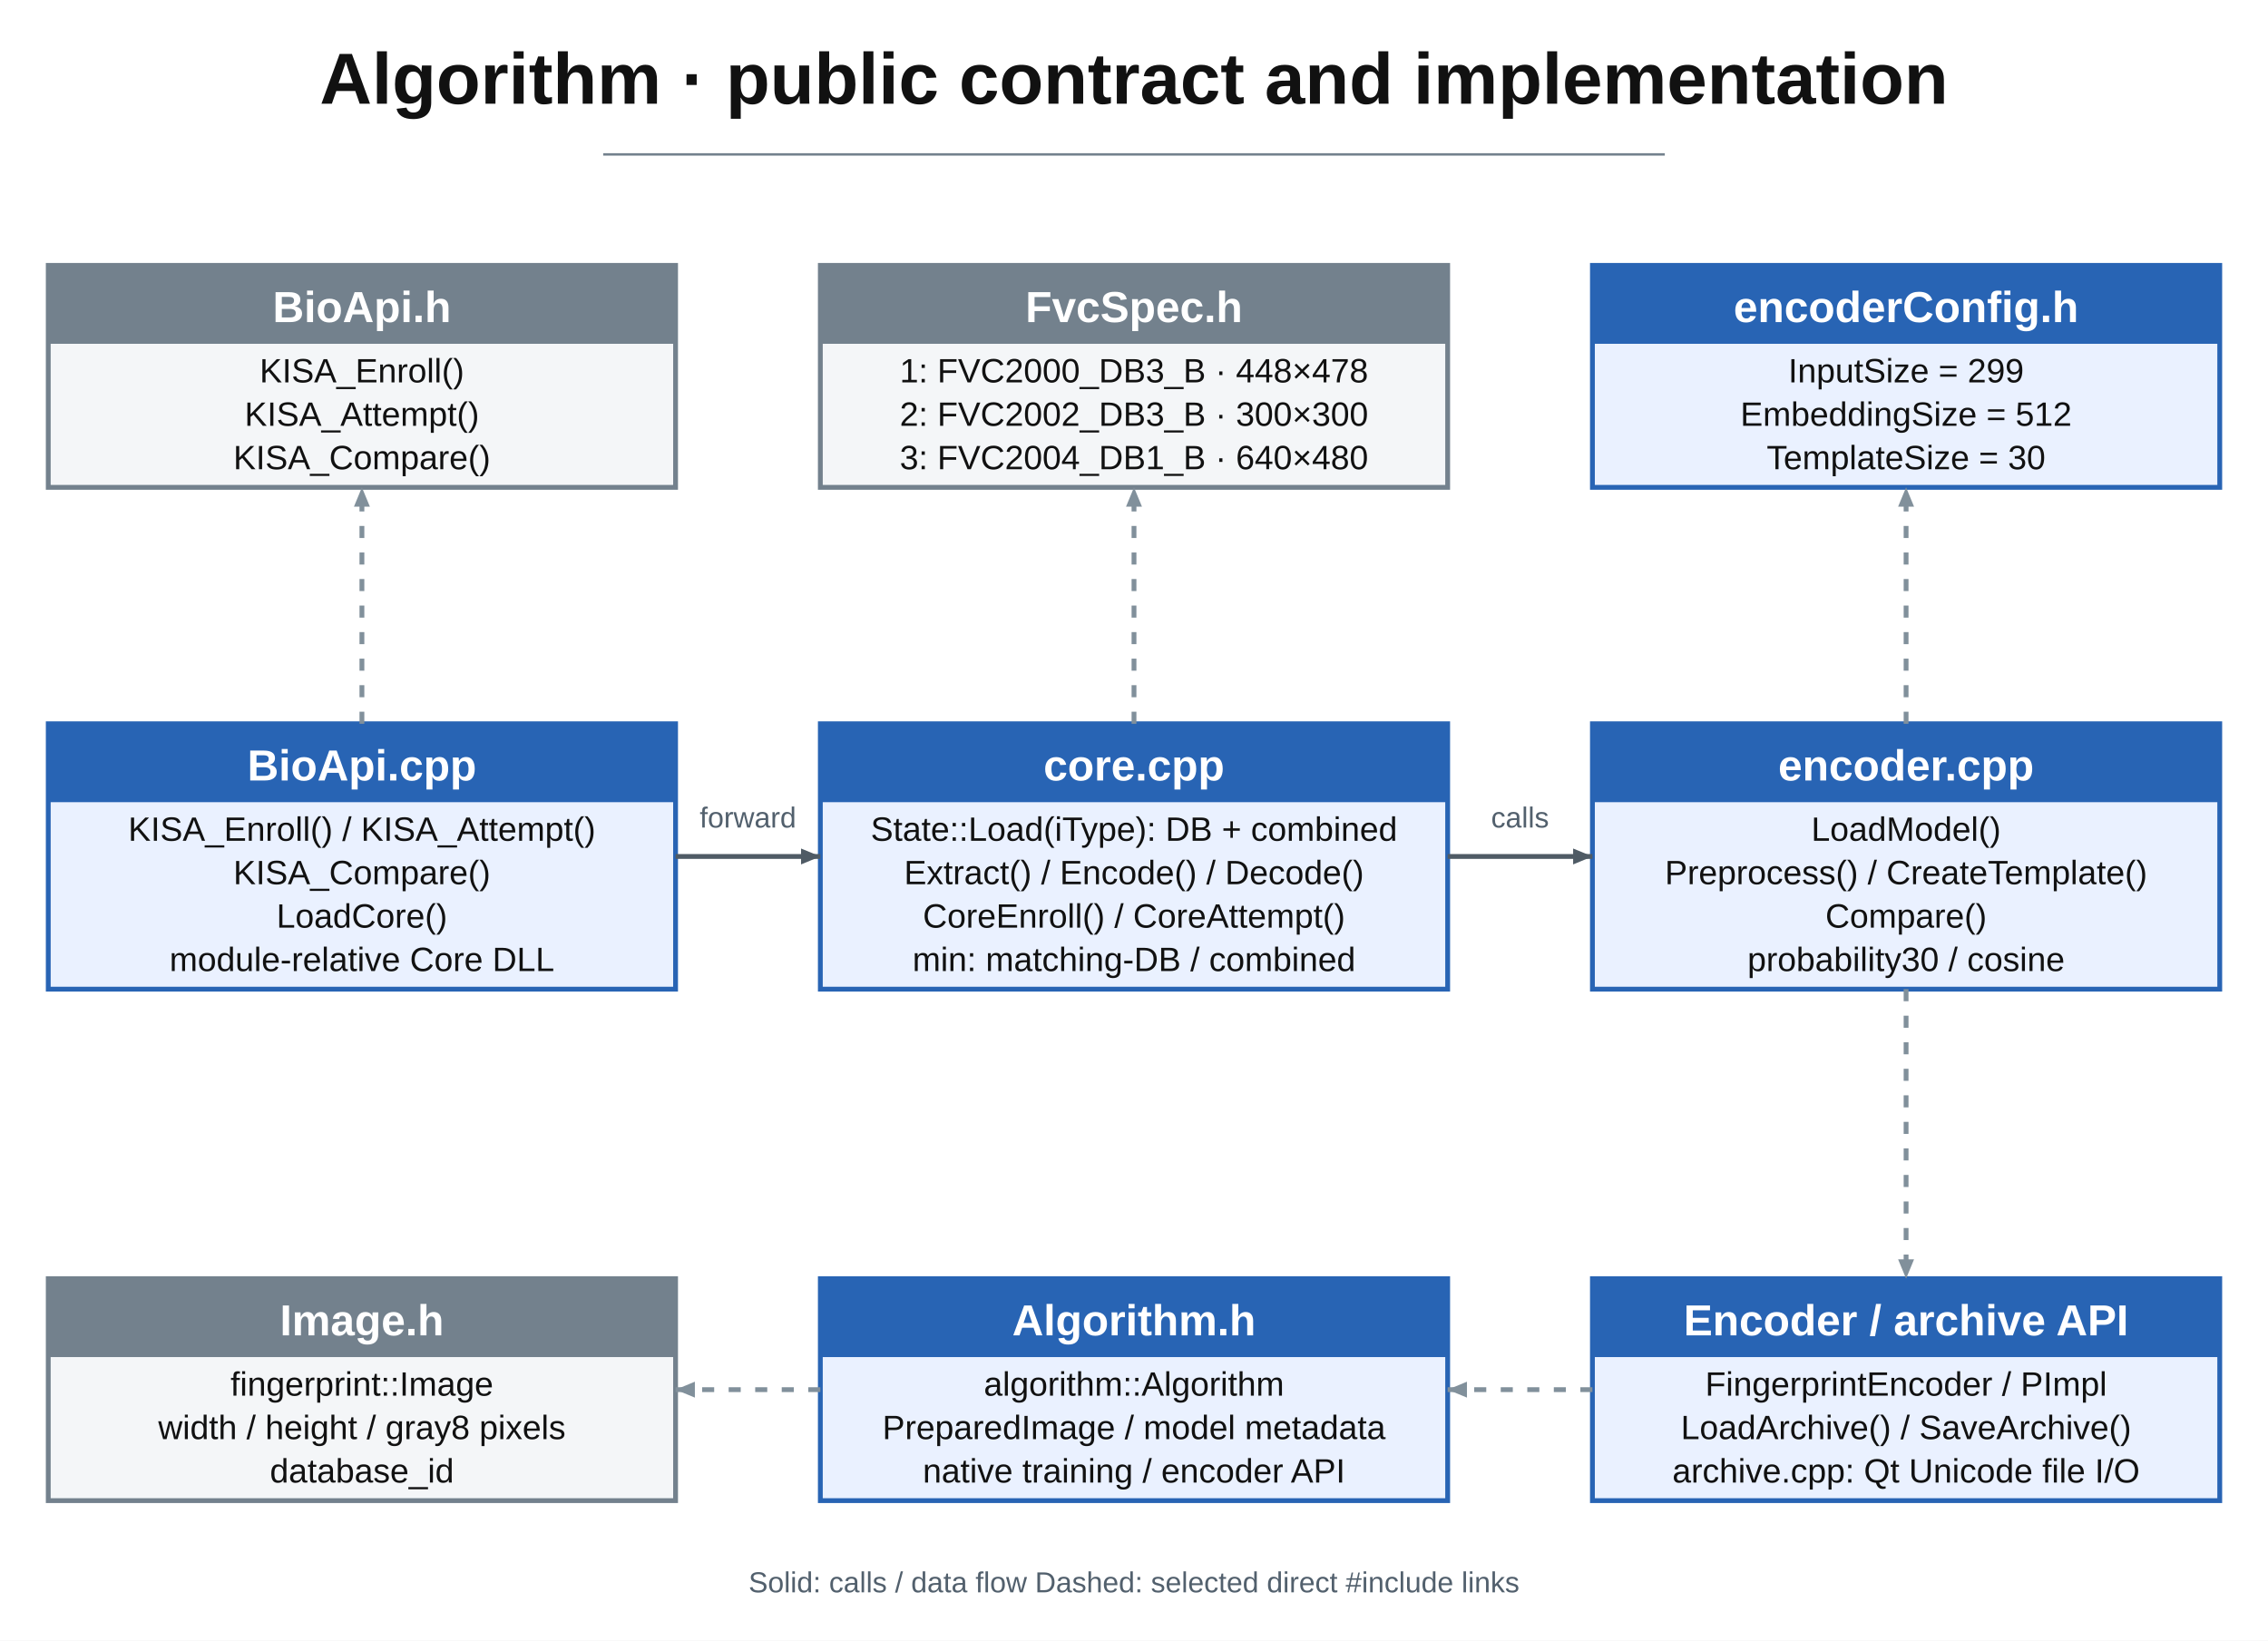
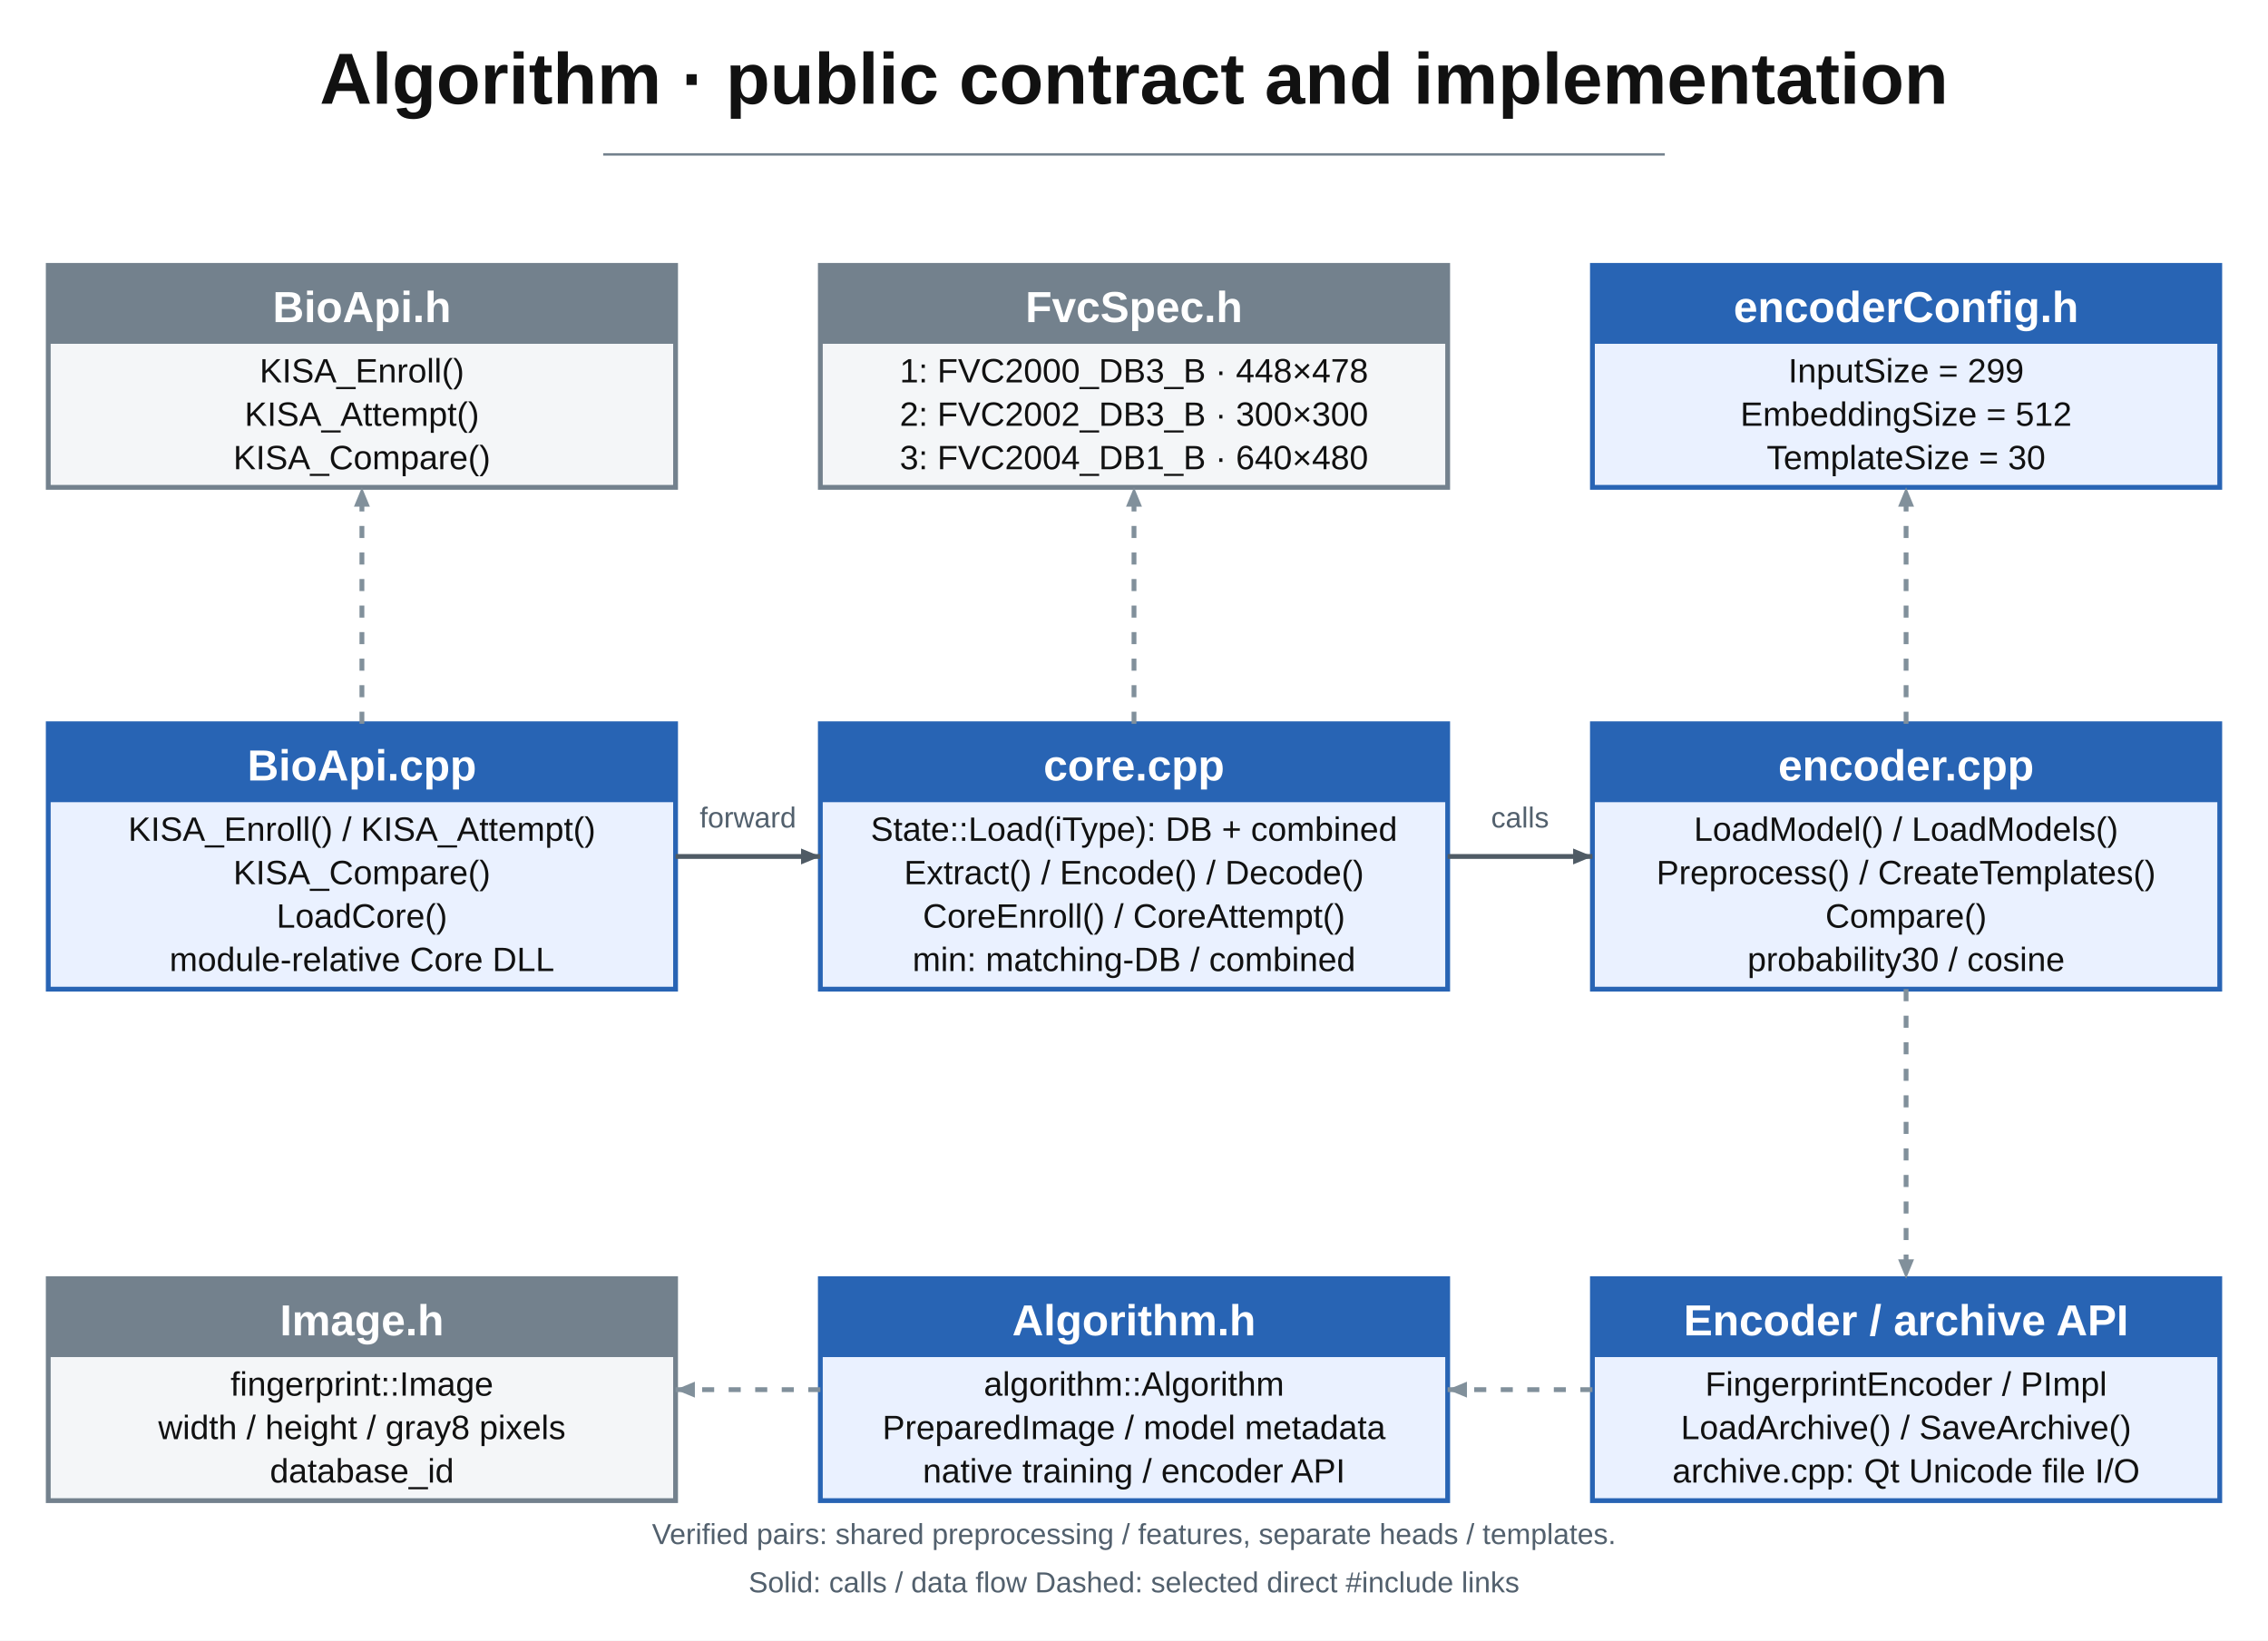
<svg xmlns="http://www.w3.org/2000/svg" width="297mm" height="214.851mm" viewBox="0 0 940 680" role="img">
  <rect width="940" height="680" fill="white" />
  <line x1="250" y1="64" x2="690" y2="64" stroke="#73818d" />
  <g data-node="abi" data-source="src/Public/BioApi.h">
    <rect x="20" y="110" width="260" height="92" fill="#f4f6f8" stroke="#73818d" stroke-width="2" />
    <rect x="20" y="110" width="260" height="32.5" fill="#73818d" />
  </g>
  <g data-node="fvc" data-source="src/Public/FvcSpec.h">
    <rect x="340" y="110" width="260" height="92" fill="#f4f6f8" stroke="#73818d" stroke-width="2" />
    <rect x="340" y="110" width="260" height="32.5" fill="#73818d" />
  </g>
  <g data-node="config" data-source="src/Algorithm/encoderConfig.h">
    <rect x="660" y="110" width="260" height="92" fill="#eaf1ff" stroke="#2864b4" stroke-width="2" />
    <rect x="660" y="110" width="260" height="32.5" fill="#2864b4" />
  </g>
  <g data-node="public" data-source="src/Kisa/BioApi.cpp">
    <rect x="20" y="300" width="260" height="110" fill="#eaf1ff" stroke="#2864b4" stroke-width="2" />
    <rect x="20" y="300" width="260" height="32.5" fill="#2864b4" />
  </g>
  <g data-node="core" data-source="src/Kisa/core.cpp">
    <rect x="340" y="300" width="260" height="110" fill="#eaf1ff" stroke="#2864b4" stroke-width="2" />
    <rect x="340" y="300" width="260" height="32.5" fill="#2864b4" />
  </g>
  <g data-node="encoder" data-source="src/Algorithm/encoder.cpp">
    <rect x="660" y="300" width="260" height="110" fill="#eaf1ff" stroke="#2864b4" stroke-width="2" />
    <rect x="660" y="300" width="260" height="32.5" fill="#2864b4" />
  </g>
  <g data-node="image" data-source="src/Public/Image.h">
    <rect x="20" y="530" width="260" height="92" fill="#f4f6f8" stroke="#73818d" stroke-width="2" />
    <rect x="20" y="530" width="260" height="32.5" fill="#73818d" />
  </g>
  <g data-node="api" data-source="src/Algorithm/Algorithm.h">
    <rect x="340" y="530" width="260" height="92" fill="#eaf1ff" stroke="#2864b4" stroke-width="2" />
    <rect x="340" y="530" width="260" height="32.5" fill="#2864b4" />
  </g>
  <g data-node="encoderh" data-source="src/Algorithm/encoder.h;src/Algorithm/archive.h;src/Algorithm/archive.cpp">
    <rect x="660" y="530" width="260" height="92" fill="#eaf1ff" stroke="#2864b4" stroke-width="2" />
    <rect x="660" y="530" width="260" height="32.5" fill="#2864b4" />
  </g>
  <g data-from="public" data-to="abi" data-relation="include">
    <polyline points="150.0,300 150.0,202" fill="none" stroke="#81909b" stroke-width="2" stroke-dasharray="5 6" />
    <polygon points="150.0,202 153.3,210.0 146.7,210.0" fill="#81909b" />
  </g>
  <g data-from="core" data-to="fvc" data-relation="include">
    <polyline points="470.0,300 470.0,202" fill="none" stroke="#81909b" stroke-width="2" stroke-dasharray="5 6" />
    <polygon points="470.0,202 473.3,210.0 466.7,210.0" fill="#81909b" />
  </g>
  <g data-from="encoder" data-to="config" data-relation="include">
    <polyline points="790.0,300 790.0,202" fill="none" stroke="#81909b" stroke-width="2" stroke-dasharray="5 6" />
    <polygon points="790.0,202 793.3,210.0 786.7,210.0" fill="#81909b" />
  </g>
  <g data-from="public" data-to="core" data-relation="flow">
    <polyline points="280,355.0 340,355.0" fill="none" stroke="#4f5b65" stroke-width="2" />
    <polygon points="340,355.0 332.0,358.3 332.0,351.7" fill="#4f5b65" />
  </g>
  <g data-from="core" data-to="encoder" data-relation="flow">
    <polyline points="600,355.0 660,355.0" fill="none" stroke="#4f5b65" stroke-width="2" />
    <polygon points="660,355.0 652.0,358.3 652.0,351.7" fill="#4f5b65" />
  </g>
  <g data-from="encoder" data-to="encoderh" data-relation="include">
    <polyline points="790.0,410 790.0,530" fill="none" stroke="#81909b" stroke-width="2" stroke-dasharray="5 6" />
    <polygon points="790.0,530 786.7,522.0 793.3,522.0" fill="#81909b" />
  </g>
  <g data-from="encoderh" data-to="api" data-relation="include">
    <polyline points="660,576.0 600,576.0" fill="none" stroke="#81909b" stroke-width="2" stroke-dasharray="5 6" />
    <polygon points="600,576.0 608.0,572.7 608.0,579.3" fill="#81909b" />
  </g>
  <g data-from="api" data-to="image" data-relation="include">
    <polyline points="340,576.0 280,576.0" fill="none" stroke="#81909b" stroke-width="2" stroke-dasharray="5 6" />
    <polygon points="280,576.0 288.0,572.7 288.0,579.3" fill="#81909b" />
  </g>
  <text x="470" y="43" font-family="Arial" font-size="30" font-weight="700" text-anchor="middle" fill="#111111">Algorithm · public contract and implementation</text>
  <text x="150.0" y="133.5" font-family="Arial" font-size="18" font-weight="700" text-anchor="middle" fill="#ffffff">BioApi.h</text>
  <text x="150.0" y="158.5" font-family="Arial" font-size="14" font-weight="400" text-anchor="middle" fill="#111111">KISA_Enroll()</text>
  <text x="150.0" y="176.5" font-family="Arial" font-size="14" font-weight="400" text-anchor="middle" fill="#111111">KISA_Attempt()</text>
  <text x="150.0" y="194.5" font-family="Arial" font-size="14" font-weight="400" text-anchor="middle" fill="#111111">KISA_Compare()</text>
  <text x="470.0" y="133.5" font-family="Arial" font-size="18" font-weight="700" text-anchor="middle" fill="#ffffff">FvcSpec.h</text>
  <text x="470.0" y="158.5" font-family="Arial" font-size="14" font-weight="400" text-anchor="middle" fill="#111111">1: FVC2000_DB3_B · 448×478</text>
  <text x="470.0" y="176.5" font-family="Arial" font-size="14" font-weight="400" text-anchor="middle" fill="#111111">2: FVC2002_DB3_B · 300×300</text>
  <text x="470.0" y="194.5" font-family="Arial" font-size="14" font-weight="400" text-anchor="middle" fill="#111111">3: FVC2004_DB1_B · 640×480</text>
  <text x="790.0" y="133.5" font-family="Arial" font-size="18" font-weight="700" text-anchor="middle" fill="#ffffff">encoderConfig.h</text>
  <text x="790.0" y="158.5" font-family="Arial" font-size="14" font-weight="400" text-anchor="middle" fill="#111111">InputSize = 299</text>
  <text x="790.0" y="176.5" font-family="Arial" font-size="14" font-weight="400" text-anchor="middle" fill="#111111">EmbeddingSize = 512</text>
  <text x="790.0" y="194.5" font-family="Arial" font-size="14" font-weight="400" text-anchor="middle" fill="#111111">TemplateSize = 30</text>
  <text x="150.0" y="323.5" font-family="Arial" font-size="18" font-weight="700" text-anchor="middle" fill="#ffffff">BioApi.cpp</text>
  <text x="150.0" y="348.5" font-family="Arial" font-size="14" font-weight="400" text-anchor="middle" fill="#111111">KISA_Enroll() / KISA_Attempt()</text>
  <text x="150.0" y="366.5" font-family="Arial" font-size="14" font-weight="400" text-anchor="middle" fill="#111111">KISA_Compare()</text>
  <text x="150.0" y="384.5" font-family="Arial" font-size="14" font-weight="400" text-anchor="middle" fill="#111111">LoadCore()</text>
  <text x="150.0" y="402.5" font-family="Arial" font-size="14" font-weight="400" text-anchor="middle" fill="#111111">module-relative Core DLL</text>
  <text x="470.0" y="323.5" font-family="Arial" font-size="18" font-weight="700" text-anchor="middle" fill="#ffffff">core.cpp</text>
  <text x="470.0" y="348.5" font-family="Arial" font-size="14" font-weight="400" text-anchor="middle" fill="#111111">State::Load(iType): DB + combined</text>
  <text x="470.0" y="366.5" font-family="Arial" font-size="14" font-weight="400" text-anchor="middle" fill="#111111">Extract() / Encode() / Decode()</text>
  <text x="470.0" y="384.5" font-family="Arial" font-size="14" font-weight="400" text-anchor="middle" fill="#111111">CoreEnroll() / CoreAttempt()</text>
  <text x="470.0" y="402.5" font-family="Arial" font-size="14" font-weight="400" text-anchor="middle" fill="#111111">min: matching-DB / combined</text>
  <text x="790.0" y="323.5" font-family="Arial" font-size="18" font-weight="700" text-anchor="middle" fill="#ffffff">encoder.cpp</text>
-   <text x="790.0" y="348.5" font-family="Arial" font-size="14" font-weight="400" text-anchor="middle" fill="#111111">LoadModel()</text>
-   <text x="790.0" y="366.5" font-family="Arial" font-size="14" font-weight="400" text-anchor="middle" fill="#111111">Preprocess() / CreateTemplate()</text>
+   <text x="790.0" y="348.5" font-family="Arial" font-size="14" font-weight="400" text-anchor="middle" fill="#111111">LoadModel() / LoadModels()</text>
+   <text x="790.0" y="366.5" font-family="Arial" font-size="14" font-weight="400" text-anchor="middle" fill="#111111">Preprocess() / CreateTemplates()</text>
  <text x="790.0" y="384.5" font-family="Arial" font-size="14" font-weight="400" text-anchor="middle" fill="#111111">Compare()</text>
  <text x="790.0" y="402.5" font-family="Arial" font-size="14" font-weight="400" text-anchor="middle" fill="#111111">probability30 / cosine</text>
  <text x="150.0" y="553.5" font-family="Arial" font-size="18" font-weight="700" text-anchor="middle" fill="#ffffff">Image.h</text>
  <text x="150.0" y="578.5" font-family="Arial" font-size="14" font-weight="400" text-anchor="middle" fill="#111111">fingerprint::Image</text>
  <text x="150.0" y="596.5" font-family="Arial" font-size="14" font-weight="400" text-anchor="middle" fill="#111111">width / height / gray8 pixels</text>
  <text x="150.0" y="614.5" font-family="Arial" font-size="14" font-weight="400" text-anchor="middle" fill="#111111">database_id</text>
  <text x="470.0" y="553.5" font-family="Arial" font-size="18" font-weight="700" text-anchor="middle" fill="#ffffff">Algorithm.h</text>
  <text x="470.0" y="578.5" font-family="Arial" font-size="14" font-weight="400" text-anchor="middle" fill="#111111">algorithm::Algorithm</text>
  <text x="470.0" y="596.5" font-family="Arial" font-size="14" font-weight="400" text-anchor="middle" fill="#111111">PreparedImage / model metadata</text>
  <text x="470.0" y="614.5" font-family="Arial" font-size="14" font-weight="400" text-anchor="middle" fill="#111111">native training / encoder API</text>
  <text x="790.0" y="553.5" font-family="Arial" font-size="18" font-weight="700" text-anchor="middle" fill="#ffffff">Encoder / archive API</text>
  <text x="790.0" y="578.5" font-family="Arial" font-size="14" font-weight="400" text-anchor="middle" fill="#111111">FingerprintEncoder / PImpl</text>
  <text x="790.0" y="596.5" font-family="Arial" font-size="14" font-weight="400" text-anchor="middle" fill="#111111">LoadArchive() / SaveArchive()</text>
  <text x="790.0" y="614.5" font-family="Arial" font-size="14" font-weight="400" text-anchor="middle" fill="#111111">archive.cpp: Qt Unicode file I/O</text>
  <text x="310" y="343" font-family="Arial" font-size="12" font-weight="400" text-anchor="middle" fill="#52606d">forward</text>
  <text x="630" y="343" font-family="Arial" font-size="12" font-weight="400" text-anchor="middle" fill="#52606d">calls</text>
+   <text x="470" y="640" font-family="Arial" font-size="12" font-weight="400" text-anchor="middle" fill="#52606d">Verified pairs: shared preprocessing / features, separate heads / templates.</text>
  <text x="470" y="660" font-family="Arial" font-size="12" font-weight="400" text-anchor="middle" fill="#52606d">Solid: calls / data flow     Dashed: selected direct #include links</text>
</svg>
